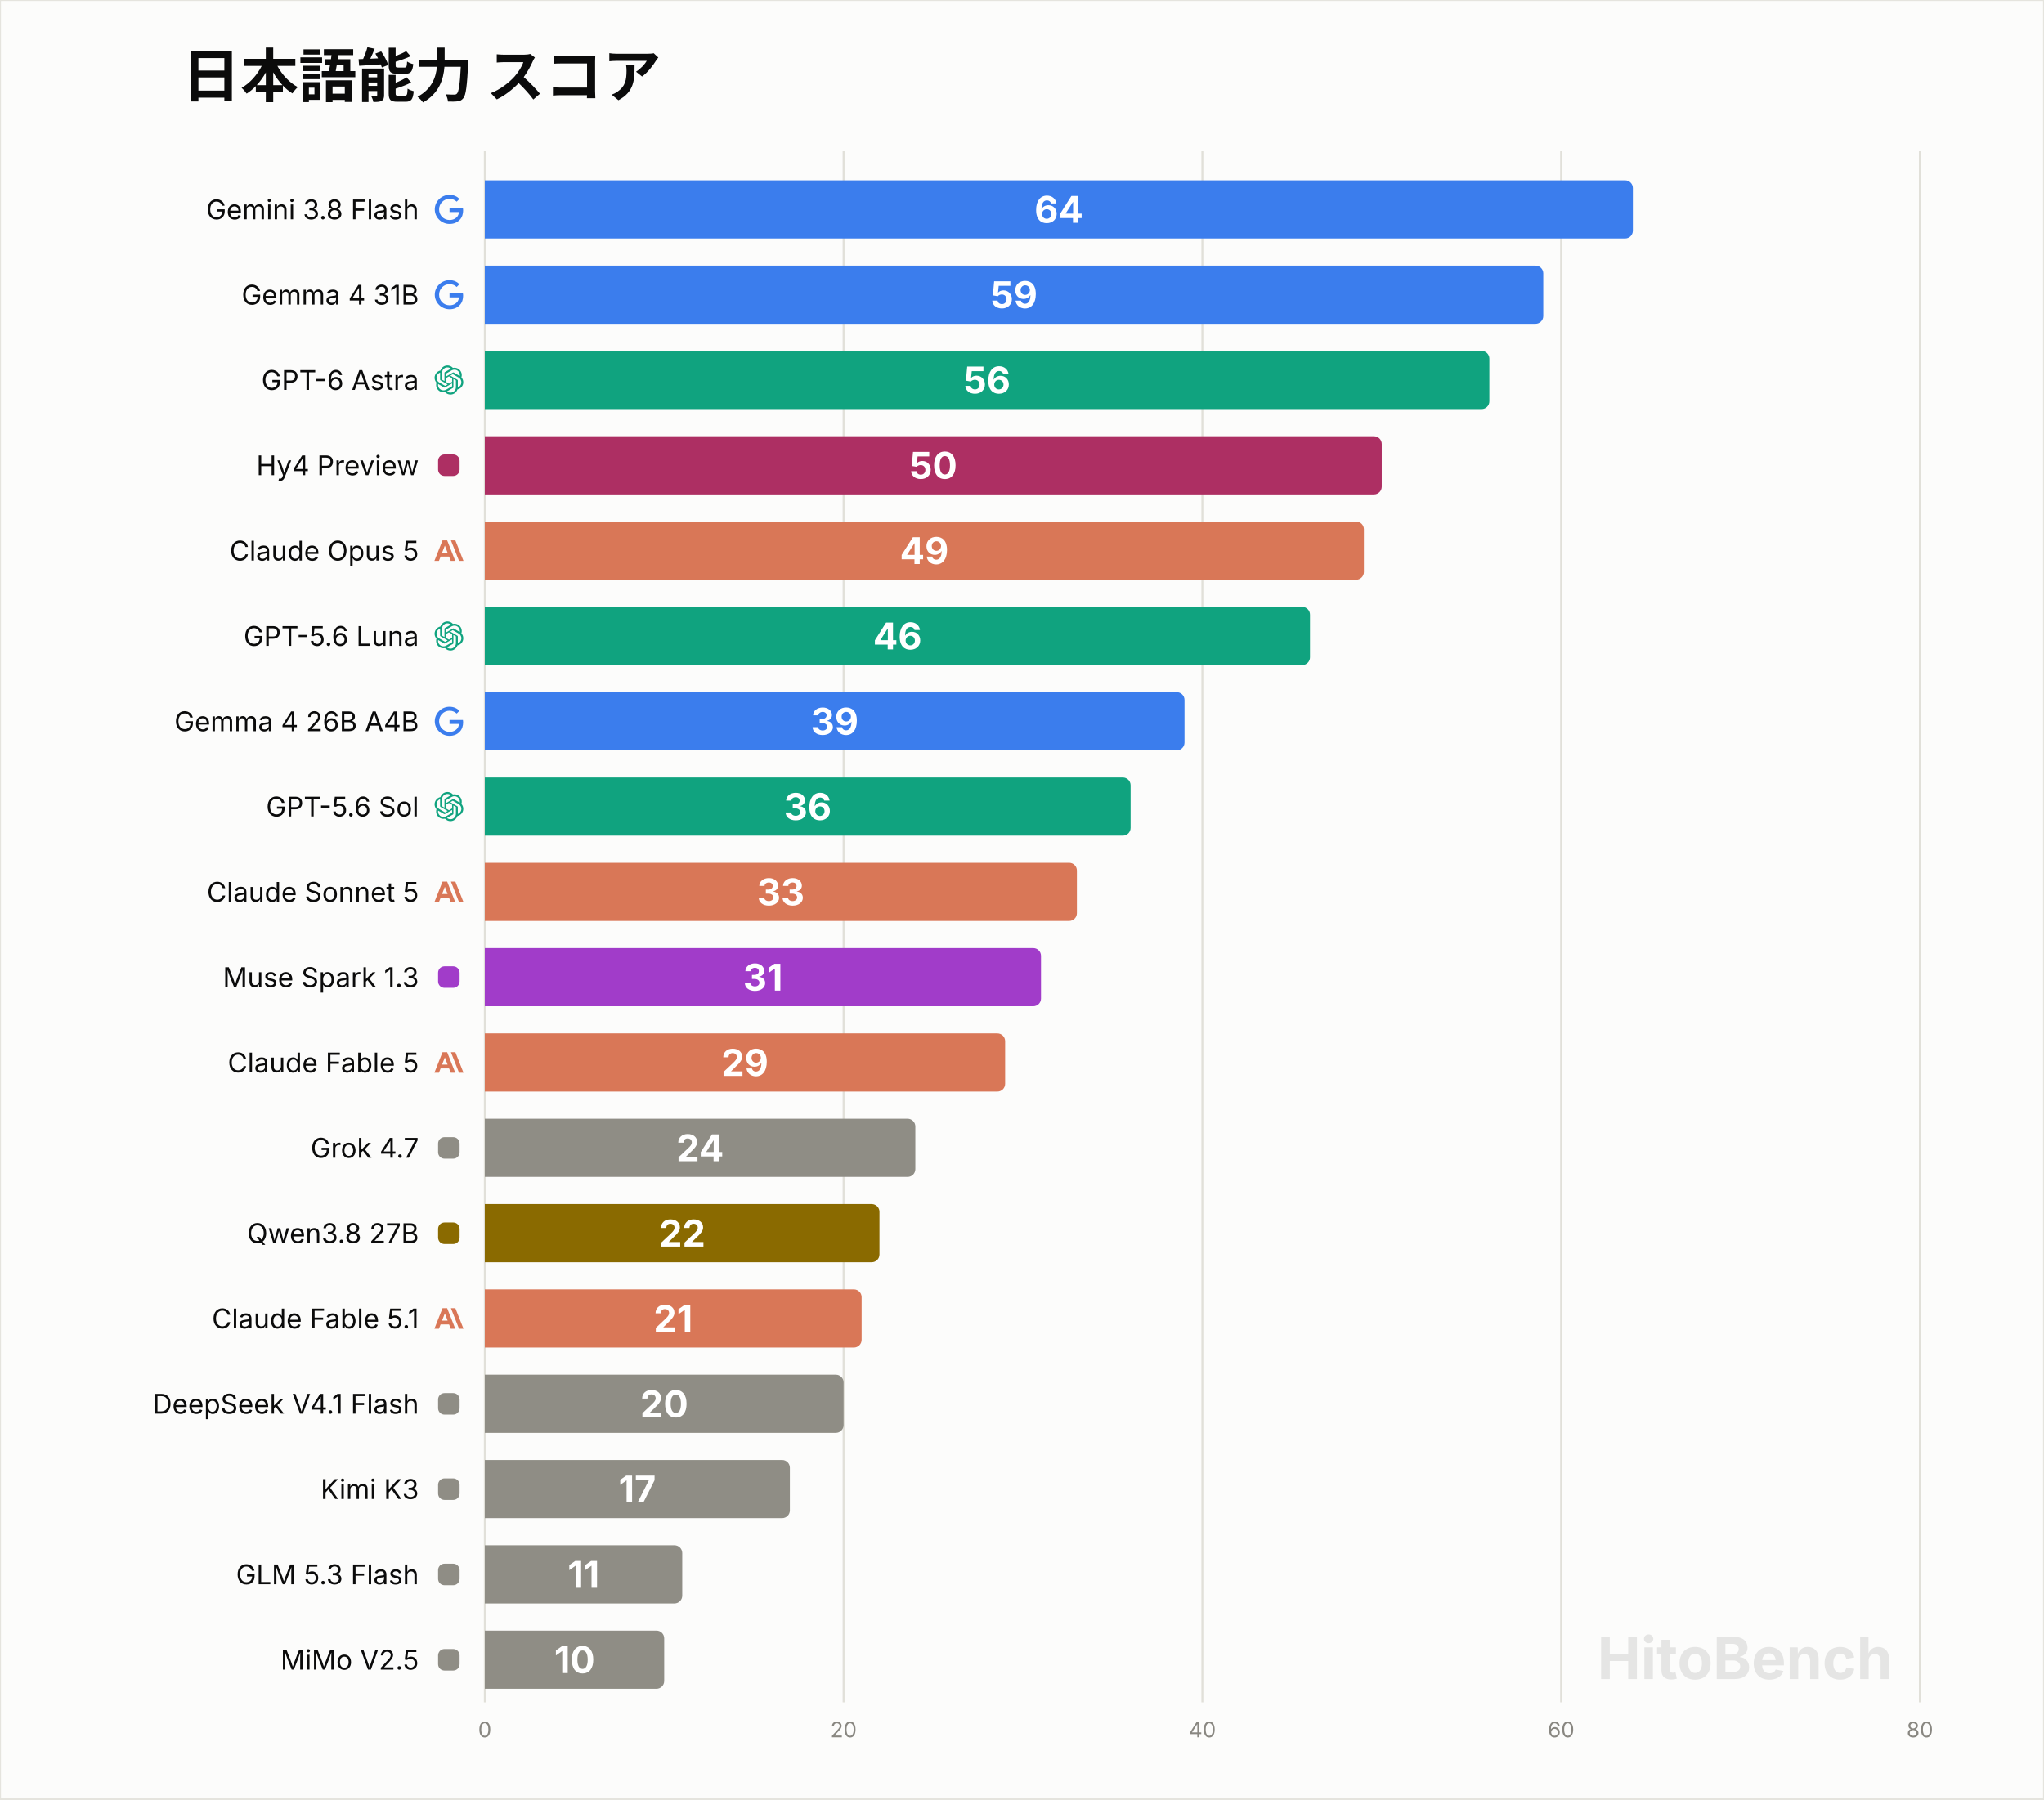
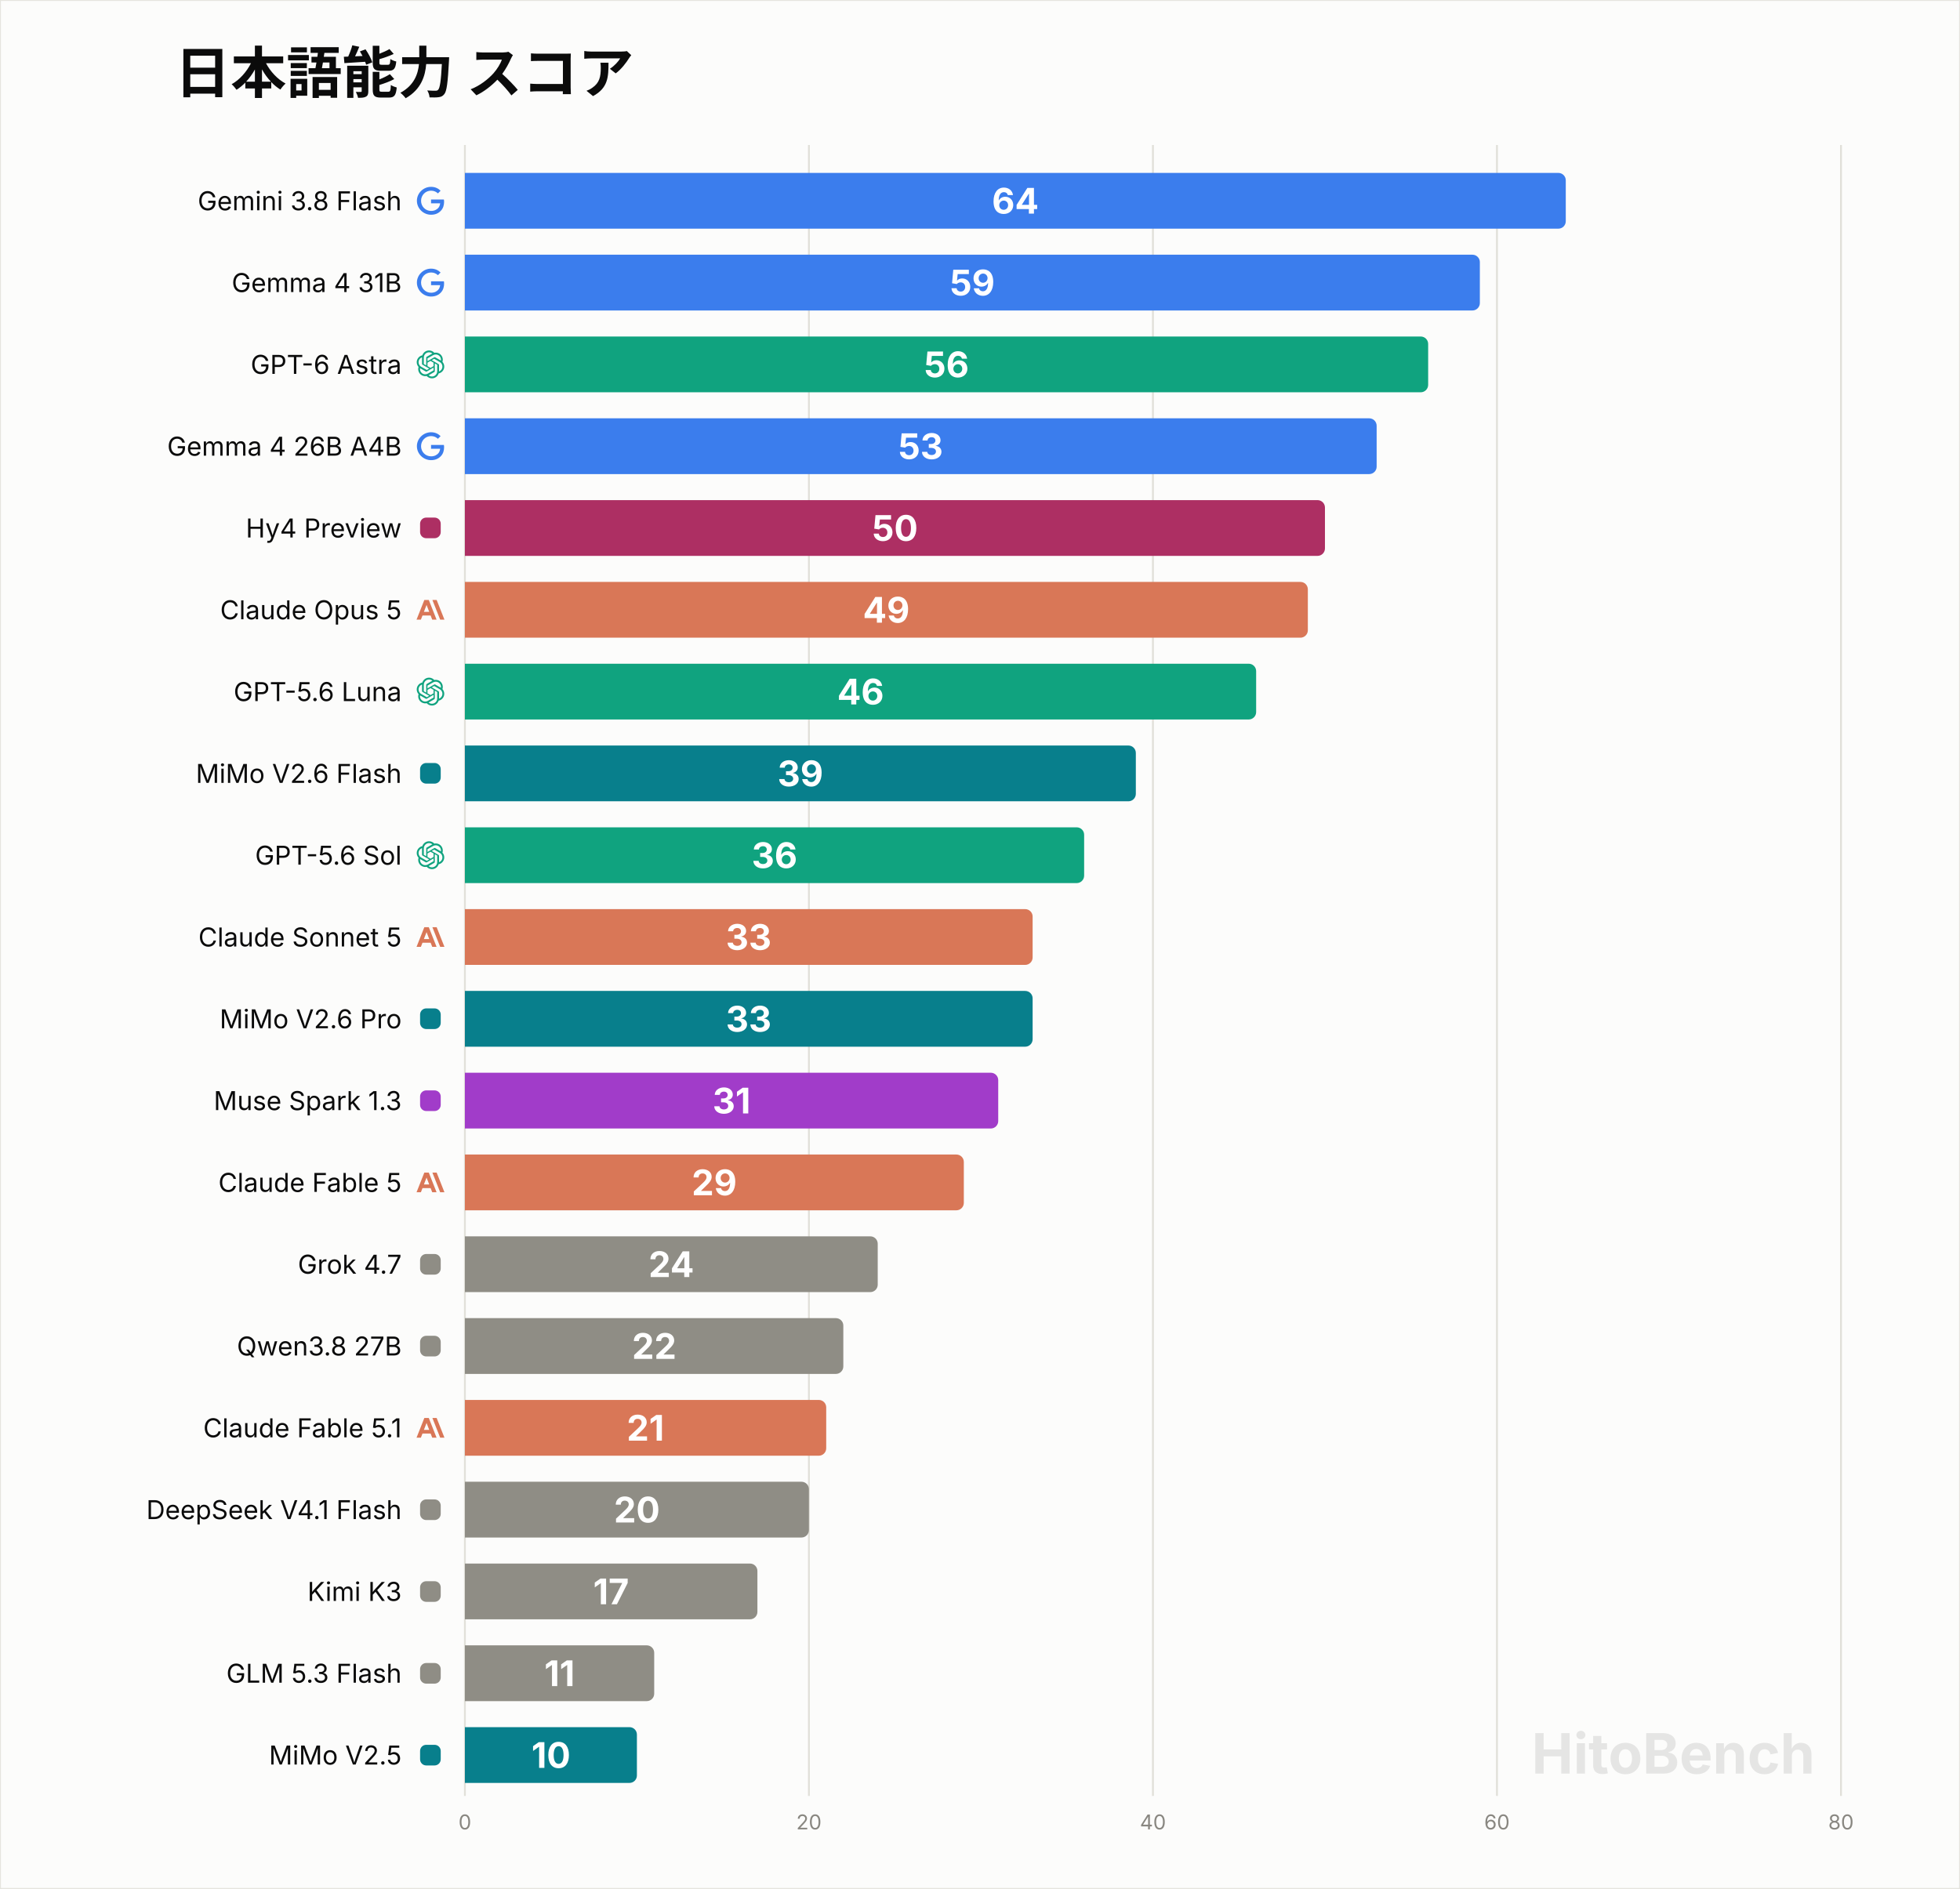
- <svg xmlns="http://www.w3.org/2000/svg" viewBox="0 0 1054 928" width="1054" height="928" font-family="system-ui, -apple-system, 'Segoe UI', 'Hiragino Kaku Gothic ProN', 'Noto Sans JP', sans-serif" role="img">
-   <rect x="0" y="0" width="1054" height="928" fill="#fcfcfb" stroke="#e5e4de" />
+ <svg xmlns="http://www.w3.org/2000/svg" viewBox="0 0 1054 1016" width="1054" height="1016" font-family="system-ui, -apple-system, 'Segoe UI', 'Hiragino Kaku Gothic ProN', 'Noto Sans JP', sans-serif" role="img">
+   <rect x="0" y="0" width="1054" height="1016" fill="#fcfcfb" stroke="#e5e4de" />
  <text fill="#0b0b0b" font-size="30" font-weight="700" x="94" y="50">日本語能力 スコア</text>
  <g transform="translate(18 58)">
-     <line stroke="#e1e0d9" stroke-width="1" x1="232.0" y1="20" x2="232.0" y2="820" />
-     <line stroke="#e1e0d9" stroke-width="1" x1="417.0" y1="20" x2="417.0" y2="820" />
-     <line stroke="#e1e0d9" stroke-width="1" x1="602.0" y1="20" x2="602.0" y2="820" />
-     <line stroke="#e1e0d9" stroke-width="1" x1="787.0" y1="20" x2="787.0" y2="820" />
-     <line stroke="#e1e0d9" stroke-width="1" x1="972.0" y1="20" x2="972.0" y2="820" />
-     <text fill="#898781" font-size="11" x="232.0" y="838" text-anchor="middle">0</text>
-     <text fill="#898781" font-size="11" x="417.0" y="838" text-anchor="middle">20</text>
-     <text fill="#898781" font-size="11" x="602.0" y="838" text-anchor="middle">40</text>
-     <text fill="#898781" font-size="11" x="787.0" y="838" text-anchor="middle">60</text>
-     <text fill="#898781" font-size="11" x="972.0" y="838" text-anchor="middle">80</text>
-     <text fill="#0b0b0b" fill-opacity="0.09" font-size="30" font-weight="700" x="958.0" y="808.0" text-anchor="end">HitoBench</text>
+     <line stroke="#e1e0d9" stroke-width="1" x1="232.0" y1="20" x2="232.0" y2="908" />
+     <line stroke="#e1e0d9" stroke-width="1" x1="417.0" y1="20" x2="417.0" y2="908" />
+     <line stroke="#e1e0d9" stroke-width="1" x1="602.0" y1="20" x2="602.0" y2="908" />
+     <line stroke="#e1e0d9" stroke-width="1" x1="787.0" y1="20" x2="787.0" y2="908" />
+     <line stroke="#e1e0d9" stroke-width="1" x1="972.0" y1="20" x2="972.0" y2="908" />
+     <text fill="#898781" font-size="11" x="232.0" y="926" text-anchor="middle">0</text>
+     <text fill="#898781" font-size="11" x="417.0" y="926" text-anchor="middle">20</text>
+     <text fill="#898781" font-size="11" x="602.0" y="926" text-anchor="middle">40</text>
+     <text fill="#898781" font-size="11" x="787.0" y="926" text-anchor="middle">60</text>
+     <text fill="#898781" font-size="11" x="972.0" y="926" text-anchor="middle">80</text>
+     <text fill="#0b0b0b" fill-opacity="0.09" font-size="30" font-weight="700" x="958.0" y="896.0" text-anchor="end">HitoBench</text>
    <g>
      <path transform="translate(206.0 42.5) scale(0.625)" fill="#3b7ded" d="M12.48 10.92v3.28h7.84c-.24 1.84-.853 3.187-1.787 4.133-1.147 1.147-2.933 2.4-6.053 2.4-4.827 0-8.6-3.893-8.6-8.72s3.773-8.72 8.6-8.72c2.6 0 4.507 1.027 5.907 2.347l2.307-2.307C18.747 1.44 16.133 0 12.48 0 5.867 0 .307 5.387.307 12s5.56 12 12.173 12c3.573 0 6.267-1.173 8.373-3.36 2.16-2.16 2.84-5.213 2.84-7.667 0-.76-.053-1.467-.173-2.053H12.48z" />
      <text fill="#0b0b0b" font-size="14" x="198" y="50" text-anchor="end" dominant-baseline="central">Gemini 3.8 Flash</text>
      <path fill="#3b7ded" d="M232.0 35.0 H820.0 a4 4 0 0 1 4 4 V61.0 a4 4 0 0 1 -4 4 H232.0 Z" />
      <text fill="#ffffff" font-size="19" font-weight="700" x="528.0" y="50" text-anchor="middle" dominant-baseline="central">64</text>
    </g>
    <g>
      <path transform="translate(206.0 86.5) scale(0.625)" fill="#3b7ded" d="M12.48 10.92v3.28h7.84c-.24 1.84-.853 3.187-1.787 4.133-1.147 1.147-2.933 2.4-6.053 2.4-4.827 0-8.6-3.893-8.6-8.72s3.773-8.72 8.6-8.72c2.6 0 4.507 1.027 5.907 2.347l2.307-2.307C18.747 1.44 16.133 0 12.48 0 5.867 0 .307 5.387.307 12s5.56 12 12.173 12c3.573 0 6.267-1.173 8.373-3.36 2.16-2.16 2.84-5.213 2.84-7.667 0-.76-.053-1.467-.173-2.053H12.48z" />
      <text fill="#0b0b0b" font-size="14" x="198" y="94" text-anchor="end" dominant-baseline="central">Gemma 4 31B</text>
      <path fill="#3b7ded" d="M232.0 79.0 H773.8 a4 4 0 0 1 4 4 V105.0 a4 4 0 0 1 -4 4 H232.0 Z" />
      <text fill="#ffffff" font-size="19" font-weight="700" x="504.9" y="94" text-anchor="middle" dominant-baseline="central">59</text>
    </g>
    <g>
      <path transform="translate(206.0 130.5) scale(0.625)" fill="#10a37f" d="M22.282 9.821a5.985 5.985 0 0 0-.516-4.911 6.046 6.046 0 0 0-6.51-2.9A6.065 6.065 0 0 0 4.981 4.182a5.985 5.985 0 0 0-3.998 2.9 6.046 6.046 0 0 0 .743 7.097 5.98 5.98 0 0 0 .511 4.911 6.051 6.051 0 0 0 6.515 2.9A5.985 5.985 0 0 0 13.26 24a6.056 6.056 0 0 0 5.772-4.206 5.989 5.989 0 0 0 3.998-2.9 6.056 6.056 0 0 0-.748-7.073zm-9.022 12.608a4.476 4.476 0 0 1-2.876-1.041l.142-.08 4.778-2.758a.795.795 0 0 0 .393-.681v-6.737l2.02 1.169a.071.071 0 0 1 .038.052v5.583a4.504 4.504 0 0 1-4.495 4.494zm-9.661-4.125a4.471 4.471 0 0 1-.535-3.014l.142.085 4.783 2.758a.771.771 0 0 0 .781 0l5.843-3.369v2.332a.08.08 0 0 1-.033.061L9.74 19.95a4.499 4.499 0 0 1-6.141-1.646zM2.341 7.896a4.485 4.485 0 0 1 2.365-1.973V11.6a.766.766 0 0 0 .388.676l5.814 3.354-2.02 1.169a.076.076 0 0 1-.071 0l-4.83-2.787A4.504 4.504 0 0 1 2.341 7.872zm16.596 3.856L13.104 8.364 15.119 7.2a.076.076 0 0 1 .071 0l4.83 2.791a4.494 4.494 0 0 1-.676 8.104v-5.677a.79.79 0 0 0-.407-.667zm2.011-3.023l-.142-.085-4.774-2.782a.776.776 0 0 0-.785 0L9.409 9.23V6.897a.066.066 0 0 1 .028-.061l4.83-2.787a4.499 4.499 0 0 1 6.68 4.66zM8.306 12.863l-2.02-1.164a.08.08 0 0 1-.038-.057V6.074a4.499 4.499 0 0 1 7.376-3.454l-.142.081L8.704 5.459a.795.795 0 0 0-.393.681zm1.098-2.365l2.602-1.5 2.607 1.5v2.999l-2.597 1.5-2.607-1.5Z" />
      <text fill="#0b0b0b" font-size="14" x="198" y="138" text-anchor="end" dominant-baseline="central">GPT-6 Astra</text>
      <path fill="#10a37f" d="M232.0 123.0 H746.0 a4 4 0 0 1 4 4 V149.0 a4 4 0 0 1 -4 4 H232.0 Z" />
      <text fill="#ffffff" font-size="19" font-weight="700" x="491.0" y="138" text-anchor="middle" dominant-baseline="central">56</text>
    </g>
    <g>
-       <rect x="207.9" y="176.4" width="11.1" height="11.1" rx="3.3" fill="#ad2f63" />
-       <text fill="#0b0b0b" font-size="14" x="198" y="182" text-anchor="end" dominant-baseline="central">Hy4 Preview</text>
-       <path fill="#ad2f63" d="M232.0 167.0 H690.5 a4 4 0 0 1 4 4 V193.0 a4 4 0 0 1 -4 4 H232.0 Z" />
-       <text fill="#ffffff" font-size="19" font-weight="700" x="463.3" y="182" text-anchor="middle" dominant-baseline="central">50</text>
+       <path transform="translate(206.0 174.5) scale(0.625)" fill="#3b7ded" d="M12.48 10.92v3.28h7.84c-.24 1.84-.853 3.187-1.787 4.133-1.147 1.147-2.933 2.4-6.053 2.4-4.827 0-8.6-3.893-8.6-8.72s3.773-8.72 8.6-8.72c2.6 0 4.507 1.027 5.907 2.347l2.307-2.307C18.747 1.44 16.133 0 12.48 0 5.867 0 .307 5.387.307 12s5.56 12 12.173 12c3.573 0 6.267-1.173 8.373-3.36 2.16-2.16 2.84-5.213 2.84-7.667 0-.76-.053-1.467-.173-2.053H12.48z" />
+       <text fill="#0b0b0b" font-size="14" x="198" y="182" text-anchor="end" dominant-baseline="central">Gemma 4 26B A4B</text>
+       <path fill="#3b7ded" d="M232.0 167.0 H718.3 a4 4 0 0 1 4 4 V193.0 a4 4 0 0 1 -4 4 H232.0 Z" />
+       <text fill="#ffffff" font-size="19" font-weight="700" x="477.1" y="182" text-anchor="middle" dominant-baseline="central">53</text>
    </g>
    <g>
-       <path transform="translate(206.0 218.5) scale(0.625)" fill="#d97757" d="M17.304 3.541h-3.672l6.696 16.918H24Zm-10.608 0L0 20.459h3.744l1.369-3.553h7.005l1.369 3.553h3.744L10.536 3.541Zm-.371 10.223 2.291-5.946 2.291 5.946Z" />
-       <text fill="#0b0b0b" font-size="14" x="198" y="226" text-anchor="end" dominant-baseline="central">Claude Opus 5</text>
-       <path fill="#d97757" d="M232.0 211.0 H681.3 a4 4 0 0 1 4 4 V237.0 a4 4 0 0 1 -4 4 H232.0 Z" />
-       <text fill="#ffffff" font-size="19" font-weight="700" x="458.6" y="226" text-anchor="middle" dominant-baseline="central">49</text>
+       <rect x="207.9" y="220.4" width="11.1" height="11.1" rx="3.3" fill="#ad2f63" />
+       <text fill="#0b0b0b" font-size="14" x="198" y="226" text-anchor="end" dominant-baseline="central">Hy4 Preview</text>
+       <path fill="#ad2f63" d="M232.0 211.0 H690.5 a4 4 0 0 1 4 4 V237.0 a4 4 0 0 1 -4 4 H232.0 Z" />
+       <text fill="#ffffff" font-size="19" font-weight="700" x="463.3" y="226" text-anchor="middle" dominant-baseline="central">50</text>
    </g>
    <g>
-       <path transform="translate(206.0 262.5) scale(0.625)" fill="#10a37f" d="M22.282 9.821a5.985 5.985 0 0 0-.516-4.911 6.046 6.046 0 0 0-6.51-2.9A6.065 6.065 0 0 0 4.981 4.182a5.985 5.985 0 0 0-3.998 2.9 6.046 6.046 0 0 0 .743 7.097 5.98 5.98 0 0 0 .511 4.911 6.051 6.051 0 0 0 6.515 2.9A5.985 5.985 0 0 0 13.26 24a6.056 6.056 0 0 0 5.772-4.206 5.989 5.989 0 0 0 3.998-2.9 6.056 6.056 0 0 0-.748-7.073zm-9.022 12.608a4.476 4.476 0 0 1-2.876-1.041l.142-.08 4.778-2.758a.795.795 0 0 0 .393-.681v-6.737l2.02 1.169a.071.071 0 0 1 .038.052v5.583a4.504 4.504 0 0 1-4.495 4.494zm-9.661-4.125a4.471 4.471 0 0 1-.535-3.014l.142.085 4.783 2.758a.771.771 0 0 0 .781 0l5.843-3.369v2.332a.08.08 0 0 1-.033.061L9.74 19.95a4.499 4.499 0 0 1-6.141-1.646zM2.341 7.896a4.485 4.485 0 0 1 2.365-1.973V11.6a.766.766 0 0 0 .388.676l5.814 3.354-2.02 1.169a.076.076 0 0 1-.071 0l-4.83-2.787A4.504 4.504 0 0 1 2.341 7.872zm16.596 3.856L13.104 8.364 15.119 7.2a.076.076 0 0 1 .071 0l4.83 2.791a4.494 4.494 0 0 1-.676 8.104v-5.677a.79.79 0 0 0-.407-.667zm2.011-3.023l-.142-.085-4.774-2.782a.776.776 0 0 0-.785 0L9.409 9.23V6.897a.066.066 0 0 1 .028-.061l4.83-2.787a4.499 4.499 0 0 1 6.68 4.66zM8.306 12.863l-2.02-1.164a.08.08 0 0 1-.038-.057V6.074a4.499 4.499 0 0 1 7.376-3.454l-.142.081L8.704 5.459a.795.795 0 0 0-.393.681zm1.098-2.365l2.602-1.5 2.607 1.5v2.999l-2.597 1.5-2.607-1.5Z" />
-       <text fill="#0b0b0b" font-size="14" x="198" y="270" text-anchor="end" dominant-baseline="central">GPT-5.6 Luna</text>
-       <path fill="#10a37f" d="M232.0 255.0 H653.5 a4 4 0 0 1 4 4 V281.0 a4 4 0 0 1 -4 4 H232.0 Z" />
-       <text fill="#ffffff" font-size="19" font-weight="700" x="444.8" y="270" text-anchor="middle" dominant-baseline="central">46</text>
+       <path transform="translate(206.0 262.5) scale(0.625)" fill="#d97757" d="M17.304 3.541h-3.672l6.696 16.918H24Zm-10.608 0L0 20.459h3.744l1.369-3.553h7.005l1.369 3.553h3.744L10.536 3.541Zm-.371 10.223 2.291-5.946 2.291 5.946Z" />
+       <text fill="#0b0b0b" font-size="14" x="198" y="270" text-anchor="end" dominant-baseline="central">Claude Opus 5</text>
+       <path fill="#d97757" d="M232.0 255.0 H681.3 a4 4 0 0 1 4 4 V281.0 a4 4 0 0 1 -4 4 H232.0 Z" />
+       <text fill="#ffffff" font-size="19" font-weight="700" x="458.6" y="270" text-anchor="middle" dominant-baseline="central">49</text>
    </g>
    <g>
-       <path transform="translate(206.0 306.5) scale(0.625)" fill="#3b7ded" d="M12.48 10.92v3.28h7.84c-.24 1.84-.853 3.187-1.787 4.133-1.147 1.147-2.933 2.4-6.053 2.4-4.827 0-8.6-3.893-8.6-8.72s3.773-8.72 8.6-8.72c2.6 0 4.507 1.027 5.907 2.347l2.307-2.307C18.747 1.44 16.133 0 12.48 0 5.867 0 .307 5.387.307 12s5.56 12 12.173 12c3.573 0 6.267-1.173 8.373-3.36 2.16-2.16 2.84-5.213 2.84-7.667 0-.76-.053-1.467-.173-2.053H12.48z" />
-       <text fill="#0b0b0b" font-size="14" x="198" y="314" text-anchor="end" dominant-baseline="central">Gemma 4 26B A4B</text>
-       <path fill="#3b7ded" d="M232.0 299.0 H588.8 a4 4 0 0 1 4 4 V325.0 a4 4 0 0 1 -4 4 H232.0 Z" />
-       <text fill="#ffffff" font-size="19" font-weight="700" x="412.4" y="314" text-anchor="middle" dominant-baseline="central">39</text>
+       <path transform="translate(206.0 306.5) scale(0.625)" fill="#10a37f" d="M22.282 9.821a5.985 5.985 0 0 0-.516-4.911 6.046 6.046 0 0 0-6.51-2.9A6.065 6.065 0 0 0 4.981 4.182a5.985 5.985 0 0 0-3.998 2.9 6.046 6.046 0 0 0 .743 7.097 5.98 5.98 0 0 0 .511 4.911 6.051 6.051 0 0 0 6.515 2.9A5.985 5.985 0 0 0 13.26 24a6.056 6.056 0 0 0 5.772-4.206 5.989 5.989 0 0 0 3.998-2.9 6.056 6.056 0 0 0-.748-7.073zm-9.022 12.608a4.476 4.476 0 0 1-2.876-1.041l.142-.08 4.778-2.758a.795.795 0 0 0 .393-.681v-6.737l2.02 1.169a.071.071 0 0 1 .038.052v5.583a4.504 4.504 0 0 1-4.495 4.494zm-9.661-4.125a4.471 4.471 0 0 1-.535-3.014l.142.085 4.783 2.758a.771.771 0 0 0 .781 0l5.843-3.369v2.332a.08.08 0 0 1-.033.061L9.74 19.95a4.499 4.499 0 0 1-6.141-1.646zM2.341 7.896a4.485 4.485 0 0 1 2.365-1.973V11.6a.766.766 0 0 0 .388.676l5.814 3.354-2.02 1.169a.076.076 0 0 1-.071 0l-4.83-2.787A4.504 4.504 0 0 1 2.341 7.872zm16.596 3.856L13.104 8.364 15.119 7.2a.076.076 0 0 1 .071 0l4.83 2.791a4.494 4.494 0 0 1-.676 8.104v-5.677a.79.79 0 0 0-.407-.667zm2.011-3.023l-.142-.085-4.774-2.782a.776.776 0 0 0-.785 0L9.409 9.23V6.897a.066.066 0 0 1 .028-.061l4.83-2.787a4.499 4.499 0 0 1 6.68 4.66zM8.306 12.863l-2.02-1.164a.08.08 0 0 1-.038-.057V6.074a4.499 4.499 0 0 1 7.376-3.454l-.142.081L8.704 5.459a.795.795 0 0 0-.393.681zm1.098-2.365l2.602-1.5 2.607 1.5v2.999l-2.597 1.5-2.607-1.5Z" />
+       <text fill="#0b0b0b" font-size="14" x="198" y="314" text-anchor="end" dominant-baseline="central">GPT-5.6 Luna</text>
+       <path fill="#10a37f" d="M232.0 299.0 H653.5 a4 4 0 0 1 4 4 V325.0 a4 4 0 0 1 -4 4 H232.0 Z" />
+       <text fill="#ffffff" font-size="19" font-weight="700" x="444.8" y="314" text-anchor="middle" dominant-baseline="central">46</text>
    </g>
    <g>
-       <path transform="translate(206.0 350.5) scale(0.625)" fill="#10a37f" d="M22.282 9.821a5.985 5.985 0 0 0-.516-4.911 6.046 6.046 0 0 0-6.51-2.9A6.065 6.065 0 0 0 4.981 4.182a5.985 5.985 0 0 0-3.998 2.9 6.046 6.046 0 0 0 .743 7.097 5.98 5.98 0 0 0 .511 4.911 6.051 6.051 0 0 0 6.515 2.9A5.985 5.985 0 0 0 13.26 24a6.056 6.056 0 0 0 5.772-4.206 5.989 5.989 0 0 0 3.998-2.9 6.056 6.056 0 0 0-.748-7.073zm-9.022 12.608a4.476 4.476 0 0 1-2.876-1.041l.142-.08 4.778-2.758a.795.795 0 0 0 .393-.681v-6.737l2.02 1.169a.071.071 0 0 1 .038.052v5.583a4.504 4.504 0 0 1-4.495 4.494zm-9.661-4.125a4.471 4.471 0 0 1-.535-3.014l.142.085 4.783 2.758a.771.771 0 0 0 .781 0l5.843-3.369v2.332a.08.08 0 0 1-.033.061L9.74 19.95a4.499 4.499 0 0 1-6.141-1.646zM2.341 7.896a4.485 4.485 0 0 1 2.365-1.973V11.6a.766.766 0 0 0 .388.676l5.814 3.354-2.02 1.169a.076.076 0 0 1-.071 0l-4.83-2.787A4.504 4.504 0 0 1 2.341 7.872zm16.596 3.856L13.104 8.364 15.119 7.2a.076.076 0 0 1 .071 0l4.83 2.791a4.494 4.494 0 0 1-.676 8.104v-5.677a.79.79 0 0 0-.407-.667zm2.011-3.023l-.142-.085-4.774-2.782a.776.776 0 0 0-.785 0L9.409 9.23V6.897a.066.066 0 0 1 .028-.061l4.83-2.787a4.499 4.499 0 0 1 6.68 4.66zM8.306 12.863l-2.02-1.164a.08.08 0 0 1-.038-.057V6.074a4.499 4.499 0 0 1 7.376-3.454l-.142.081L8.704 5.459a.795.795 0 0 0-.393.681zm1.098-2.365l2.602-1.5 2.607 1.5v2.999l-2.597 1.5-2.607-1.5Z" />
-       <text fill="#0b0b0b" font-size="14" x="198" y="358" text-anchor="end" dominant-baseline="central">GPT-5.6 Sol</text>
-       <path fill="#10a37f" d="M232.0 343.0 H561.0 a4 4 0 0 1 4 4 V369.0 a4 4 0 0 1 -4 4 H232.0 Z" />
-       <text fill="#ffffff" font-size="19" font-weight="700" x="398.5" y="358" text-anchor="middle" dominant-baseline="central">36</text>
+       <rect x="207.9" y="352.4" width="11.1" height="11.1" rx="3.3" fill="#087f8c" />
+       <text fill="#0b0b0b" font-size="14" x="198" y="358" text-anchor="end" dominant-baseline="central">MiMo V2.6 Flash</text>
+       <path fill="#087f8c" d="M232.0 343.0 H588.8 a4 4 0 0 1 4 4 V369.0 a4 4 0 0 1 -4 4 H232.0 Z" />
+       <text fill="#ffffff" font-size="19" font-weight="700" x="412.4" y="358" text-anchor="middle" dominant-baseline="central">39</text>
    </g>
    <g>
-       <path transform="translate(206.0 394.5) scale(0.625)" fill="#d97757" d="M17.304 3.541h-3.672l6.696 16.918H24Zm-10.608 0L0 20.459h3.744l1.369-3.553h7.005l1.369 3.553h3.744L10.536 3.541Zm-.371 10.223 2.291-5.946 2.291 5.946Z" />
-       <text fill="#0b0b0b" font-size="14" x="198" y="402" text-anchor="end" dominant-baseline="central">Claude Sonnet 5</text>
-       <path fill="#d97757" d="M232.0 387.0 H533.3 a4 4 0 0 1 4 4 V413.0 a4 4 0 0 1 -4 4 H232.0 Z" />
-       <text fill="#ffffff" font-size="19" font-weight="700" x="384.6" y="402" text-anchor="middle" dominant-baseline="central">33</text>
+       <path transform="translate(206.0 394.5) scale(0.625)" fill="#10a37f" d="M22.282 9.821a5.985 5.985 0 0 0-.516-4.911 6.046 6.046 0 0 0-6.51-2.9A6.065 6.065 0 0 0 4.981 4.182a5.985 5.985 0 0 0-3.998 2.9 6.046 6.046 0 0 0 .743 7.097 5.98 5.98 0 0 0 .511 4.911 6.051 6.051 0 0 0 6.515 2.9A5.985 5.985 0 0 0 13.26 24a6.056 6.056 0 0 0 5.772-4.206 5.989 5.989 0 0 0 3.998-2.9 6.056 6.056 0 0 0-.748-7.073zm-9.022 12.608a4.476 4.476 0 0 1-2.876-1.041l.142-.08 4.778-2.758a.795.795 0 0 0 .393-.681v-6.737l2.02 1.169a.071.071 0 0 1 .038.052v5.583a4.504 4.504 0 0 1-4.495 4.494zm-9.661-4.125a4.471 4.471 0 0 1-.535-3.014l.142.085 4.783 2.758a.771.771 0 0 0 .781 0l5.843-3.369v2.332a.08.08 0 0 1-.033.061L9.74 19.95a4.499 4.499 0 0 1-6.141-1.646zM2.341 7.896a4.485 4.485 0 0 1 2.365-1.973V11.6a.766.766 0 0 0 .388.676l5.814 3.354-2.02 1.169a.076.076 0 0 1-.071 0l-4.83-2.787A4.504 4.504 0 0 1 2.341 7.872zm16.596 3.856L13.104 8.364 15.119 7.2a.076.076 0 0 1 .071 0l4.83 2.791a4.494 4.494 0 0 1-.676 8.104v-5.677a.79.79 0 0 0-.407-.667zm2.011-3.023l-.142-.085-4.774-2.782a.776.776 0 0 0-.785 0L9.409 9.23V6.897a.066.066 0 0 1 .028-.061l4.83-2.787a4.499 4.499 0 0 1 6.68 4.66zM8.306 12.863l-2.02-1.164a.08.08 0 0 1-.038-.057V6.074a4.499 4.499 0 0 1 7.376-3.454l-.142.081L8.704 5.459a.795.795 0 0 0-.393.681zm1.098-2.365l2.602-1.5 2.607 1.5v2.999l-2.597 1.5-2.607-1.5Z" />
+       <text fill="#0b0b0b" font-size="14" x="198" y="402" text-anchor="end" dominant-baseline="central">GPT-5.6 Sol</text>
+       <path fill="#10a37f" d="M232.0 387.0 H561.0 a4 4 0 0 1 4 4 V413.0 a4 4 0 0 1 -4 4 H232.0 Z" />
+       <text fill="#ffffff" font-size="19" font-weight="700" x="398.5" y="402" text-anchor="middle" dominant-baseline="central">36</text>
    </g>
    <g>
-       <rect x="207.9" y="440.4" width="11.1" height="11.1" rx="3.3" fill="#a13cc9" />
-       <text fill="#0b0b0b" font-size="14" x="198" y="446" text-anchor="end" dominant-baseline="central">Muse Spark 1.3</text>
-       <path fill="#a13cc9" d="M232.0 431.0 H514.8 a4 4 0 0 1 4 4 V457.0 a4 4 0 0 1 -4 4 H232.0 Z" />
-       <text fill="#ffffff" font-size="19" font-weight="700" x="375.4" y="446" text-anchor="middle" dominant-baseline="central">31</text>
+       <path transform="translate(206.0 438.5) scale(0.625)" fill="#d97757" d="M17.304 3.541h-3.672l6.696 16.918H24Zm-10.608 0L0 20.459h3.744l1.369-3.553h7.005l1.369 3.553h3.744L10.536 3.541Zm-.371 10.223 2.291-5.946 2.291 5.946Z" />
+       <text fill="#0b0b0b" font-size="14" x="198" y="446" text-anchor="end" dominant-baseline="central">Claude Sonnet 5</text>
+       <path fill="#d97757" d="M232.0 431.0 H533.3 a4 4 0 0 1 4 4 V457.0 a4 4 0 0 1 -4 4 H232.0 Z" />
+       <text fill="#ffffff" font-size="19" font-weight="700" x="384.6" y="446" text-anchor="middle" dominant-baseline="central">33</text>
    </g>
    <g>
-       <path transform="translate(206.0 482.5) scale(0.625)" fill="#d97757" d="M17.304 3.541h-3.672l6.696 16.918H24Zm-10.608 0L0 20.459h3.744l1.369-3.553h7.005l1.369 3.553h3.744L10.536 3.541Zm-.371 10.223 2.291-5.946 2.291 5.946Z" />
-       <text fill="#0b0b0b" font-size="14" x="198" y="490" text-anchor="end" dominant-baseline="central">Claude Fable 5</text>
-       <path fill="#d97757" d="M232.0 475.0 H496.3 a4 4 0 0 1 4 4 V501.0 a4 4 0 0 1 -4 4 H232.0 Z" />
-       <text fill="#ffffff" font-size="19" font-weight="700" x="366.1" y="490" text-anchor="middle" dominant-baseline="central">29</text>
+       <rect x="207.9" y="484.4" width="11.1" height="11.1" rx="3.3" fill="#087f8c" />
+       <text fill="#0b0b0b" font-size="14" x="198" y="490" text-anchor="end" dominant-baseline="central">MiMo V2.6 Pro</text>
+       <path fill="#087f8c" d="M232.0 475.0 H533.3 a4 4 0 0 1 4 4 V501.0 a4 4 0 0 1 -4 4 H232.0 Z" />
+       <text fill="#ffffff" font-size="19" font-weight="700" x="384.6" y="490" text-anchor="middle" dominant-baseline="central">33</text>
    </g>
    <g>
-       <rect x="207.9" y="528.5" width="11.1" height="11.1" rx="3.3" fill="#8f8d85" />
-       <text fill="#0b0b0b" font-size="14" x="198" y="534" text-anchor="end" dominant-baseline="central">Grok 4.7</text>
-       <path fill="#8f8d85" d="M232.0 519.0 H450.0 a4 4 0 0 1 4 4 V545.0 a4 4 0 0 1 -4 4 H232.0 Z" />
-       <text fill="#ffffff" font-size="19" font-weight="700" x="343.0" y="534" text-anchor="middle" dominant-baseline="central">24</text>
+       <rect x="207.9" y="528.5" width="11.1" height="11.1" rx="3.3" fill="#a13cc9" />
+       <text fill="#0b0b0b" font-size="14" x="198" y="534" text-anchor="end" dominant-baseline="central">Muse Spark 1.3</text>
+       <path fill="#a13cc9" d="M232.0 519.0 H514.8 a4 4 0 0 1 4 4 V545.0 a4 4 0 0 1 -4 4 H232.0 Z" />
+       <text fill="#ffffff" font-size="19" font-weight="700" x="375.4" y="534" text-anchor="middle" dominant-baseline="central">31</text>
    </g>
    <g>
-       <rect x="207.9" y="572.5" width="11.1" height="11.1" rx="3.3" fill="#8a6a00" />
-       <text fill="#0b0b0b" font-size="14" x="198" y="578" text-anchor="end" dominant-baseline="central">Qwen3.8 27B</text>
-       <path fill="#8a6a00" d="M232.0 563.0 H431.5 a4 4 0 0 1 4 4 V589.0 a4 4 0 0 1 -4 4 H232.0 Z" />
-       <text fill="#ffffff" font-size="19" font-weight="700" x="333.8" y="578" text-anchor="middle" dominant-baseline="central">22</text>
+       <path transform="translate(206.0 570.5) scale(0.625)" fill="#d97757" d="M17.304 3.541h-3.672l6.696 16.918H24Zm-10.608 0L0 20.459h3.744l1.369-3.553h7.005l1.369 3.553h3.744L10.536 3.541Zm-.371 10.223 2.291-5.946 2.291 5.946Z" />
+       <text fill="#0b0b0b" font-size="14" x="198" y="578" text-anchor="end" dominant-baseline="central">Claude Fable 5</text>
+       <path fill="#d97757" d="M232.0 563.0 H496.3 a4 4 0 0 1 4 4 V589.0 a4 4 0 0 1 -4 4 H232.0 Z" />
+       <text fill="#ffffff" font-size="19" font-weight="700" x="366.1" y="578" text-anchor="middle" dominant-baseline="central">29</text>
    </g>
    <g>
-       <path transform="translate(206.0 614.5) scale(0.625)" fill="#d97757" d="M17.304 3.541h-3.672l6.696 16.918H24Zm-10.608 0L0 20.459h3.744l1.369-3.553h7.005l1.369 3.553h3.744L10.536 3.541Zm-.371 10.223 2.291-5.946 2.291 5.946Z" />
-       <text fill="#0b0b0b" font-size="14" x="198" y="622" text-anchor="end" dominant-baseline="central">Claude Fable 5.1</text>
-       <path fill="#d97757" d="M232.0 607.0 H422.3 a4 4 0 0 1 4 4 V633.0 a4 4 0 0 1 -4 4 H232.0 Z" />
-       <text fill="#ffffff" font-size="19" font-weight="700" x="329.1" y="622" text-anchor="middle" dominant-baseline="central">21</text>
+       <rect x="207.9" y="616.5" width="11.1" height="11.1" rx="3.3" fill="#8f8d85" />
+       <text fill="#0b0b0b" font-size="14" x="198" y="622" text-anchor="end" dominant-baseline="central">Grok 4.7</text>
+       <path fill="#8f8d85" d="M232.0 607.0 H450.0 a4 4 0 0 1 4 4 V633.0 a4 4 0 0 1 -4 4 H232.0 Z" />
+       <text fill="#ffffff" font-size="19" font-weight="700" x="343.0" y="622" text-anchor="middle" dominant-baseline="central">24</text>
    </g>
    <g>
      <rect x="207.9" y="660.5" width="11.1" height="11.1" rx="3.3" fill="#8f8d85" />
-       <text fill="#0b0b0b" font-size="14" x="198" y="666" text-anchor="end" dominant-baseline="central">DeepSeek V4.1 Flash</text>
-       <path fill="#8f8d85" d="M232.0 651.0 H413.0 a4 4 0 0 1 4 4 V677.0 a4 4 0 0 1 -4 4 H232.0 Z" />
-       <text fill="#ffffff" font-size="19" font-weight="700" x="324.5" y="666" text-anchor="middle" dominant-baseline="central">20</text>
+       <text fill="#0b0b0b" font-size="14" x="198" y="666" text-anchor="end" dominant-baseline="central">Qwen3.8 27B</text>
+       <path fill="#8f8d85" d="M232.0 651.0 H431.5 a4 4 0 0 1 4 4 V677.0 a4 4 0 0 1 -4 4 H232.0 Z" />
+       <text fill="#ffffff" font-size="19" font-weight="700" x="333.8" y="666" text-anchor="middle" dominant-baseline="central">22</text>
    </g>
    <g>
-       <rect x="207.9" y="704.5" width="11.1" height="11.1" rx="3.3" fill="#8f8d85" />
-       <text fill="#0b0b0b" font-size="14" x="198" y="710" text-anchor="end" dominant-baseline="central">Kimi K3</text>
-       <path fill="#8f8d85" d="M232.0 695.0 H385.3 a4 4 0 0 1 4 4 V721.0 a4 4 0 0 1 -4 4 H232.0 Z" />
-       <text fill="#ffffff" font-size="19" font-weight="700" x="310.6" y="710" text-anchor="middle" dominant-baseline="central">17</text>
+       <path transform="translate(206.0 702.5) scale(0.625)" fill="#d97757" d="M17.304 3.541h-3.672l6.696 16.918H24Zm-10.608 0L0 20.459h3.744l1.369-3.553h7.005l1.369 3.553h3.744L10.536 3.541Zm-.371 10.223 2.291-5.946 2.291 5.946Z" />
+       <text fill="#0b0b0b" font-size="14" x="198" y="710" text-anchor="end" dominant-baseline="central">Claude Fable 5.1</text>
+       <path fill="#d97757" d="M232.0 695.0 H422.3 a4 4 0 0 1 4 4 V721.0 a4 4 0 0 1 -4 4 H232.0 Z" />
+       <text fill="#ffffff" font-size="19" font-weight="700" x="329.1" y="710" text-anchor="middle" dominant-baseline="central">21</text>
    </g>
    <g>
      <rect x="207.9" y="748.5" width="11.1" height="11.1" rx="3.3" fill="#8f8d85" />
-       <text fill="#0b0b0b" font-size="14" x="198" y="754" text-anchor="end" dominant-baseline="central">GLM 5.3 Flash</text>
-       <path fill="#8f8d85" d="M232.0 739.0 H329.8 a4 4 0 0 1 4 4 V765.0 a4 4 0 0 1 -4 4 H232.0 Z" />
-       <text fill="#ffffff" font-size="19" font-weight="700" x="282.9" y="754" text-anchor="middle" dominant-baseline="central">11</text>
+       <text fill="#0b0b0b" font-size="14" x="198" y="754" text-anchor="end" dominant-baseline="central">DeepSeek V4.1 Flash</text>
+       <path fill="#8f8d85" d="M232.0 739.0 H413.0 a4 4 0 0 1 4 4 V765.0 a4 4 0 0 1 -4 4 H232.0 Z" />
+       <text fill="#ffffff" font-size="19" font-weight="700" x="324.5" y="754" text-anchor="middle" dominant-baseline="central">20</text>
    </g>
    <g>
      <rect x="207.9" y="792.5" width="11.1" height="11.1" rx="3.3" fill="#8f8d85" />
-       <text fill="#0b0b0b" font-size="14" x="198" y="798" text-anchor="end" dominant-baseline="central">MiMo V2.5</text>
-       <path fill="#8f8d85" d="M232.0 783.0 H320.5 a4 4 0 0 1 4 4 V809.0 a4 4 0 0 1 -4 4 H232.0 Z" />
-       <text fill="#ffffff" font-size="19" font-weight="700" x="278.3" y="798" text-anchor="middle" dominant-baseline="central">10</text>
+       <text fill="#0b0b0b" font-size="14" x="198" y="798" text-anchor="end" dominant-baseline="central">Kimi K3</text>
+       <path fill="#8f8d85" d="M232.0 783.0 H385.3 a4 4 0 0 1 4 4 V809.0 a4 4 0 0 1 -4 4 H232.0 Z" />
+       <text fill="#ffffff" font-size="19" font-weight="700" x="310.6" y="798" text-anchor="middle" dominant-baseline="central">17</text>
+     </g>
+     <g>
+       <rect x="207.9" y="836.5" width="11.1" height="11.1" rx="3.3" fill="#8f8d85" />
+       <text fill="#0b0b0b" font-size="14" x="198" y="842" text-anchor="end" dominant-baseline="central">GLM 5.3 Flash</text>
+       <path fill="#8f8d85" d="M232.0 827.0 H329.8 a4 4 0 0 1 4 4 V853.0 a4 4 0 0 1 -4 4 H232.0 Z" />
+       <text fill="#ffffff" font-size="19" font-weight="700" x="282.9" y="842" text-anchor="middle" dominant-baseline="central">11</text>
+     </g>
+     <g>
+       <rect x="207.9" y="880.5" width="11.1" height="11.1" rx="3.3" fill="#087f8c" />
+       <text fill="#0b0b0b" font-size="14" x="198" y="886" text-anchor="end" dominant-baseline="central">MiMo V2.5</text>
+       <path fill="#087f8c" d="M232.0 871.0 H320.5 a4 4 0 0 1 4 4 V897.0 a4 4 0 0 1 -4 4 H232.0 Z" />
+       <text fill="#ffffff" font-size="19" font-weight="700" x="278.3" y="886" text-anchor="middle" dominant-baseline="central">10</text>
    </g>
  </g>
</svg>
